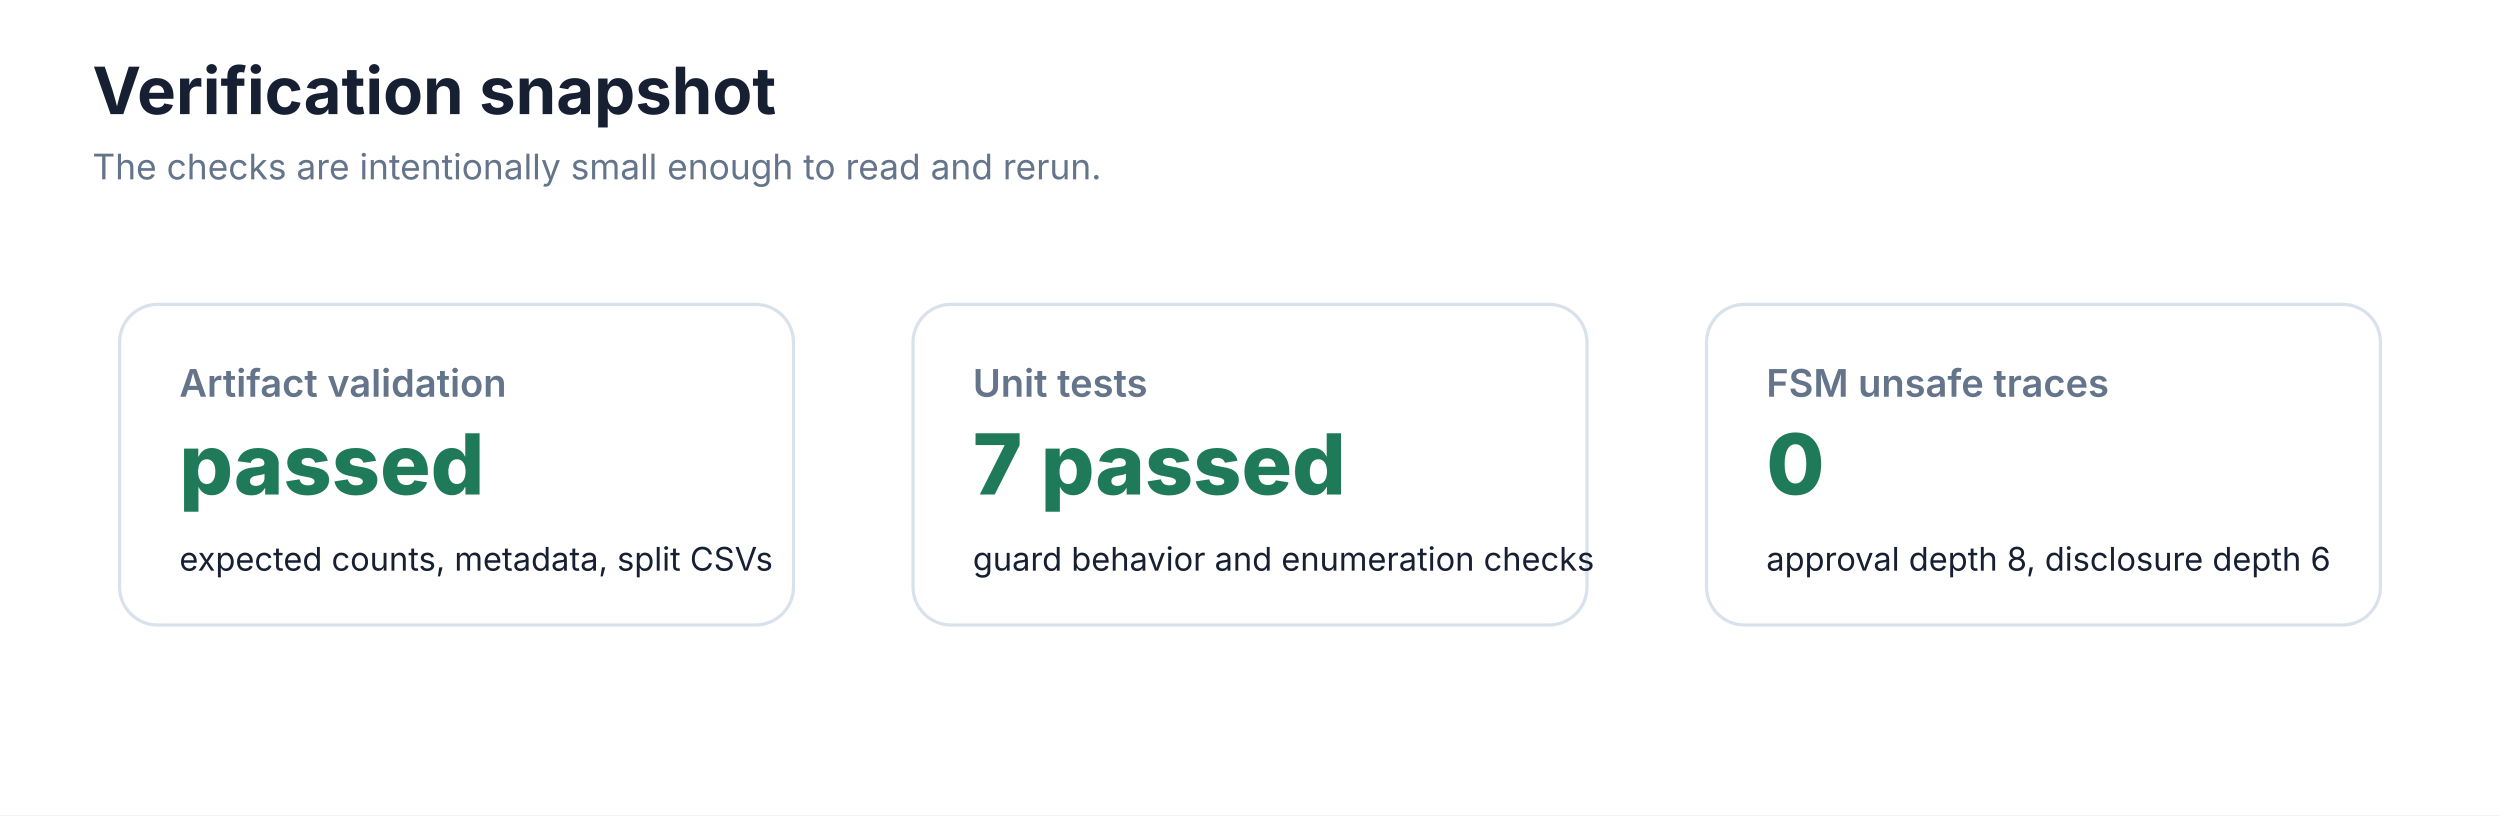
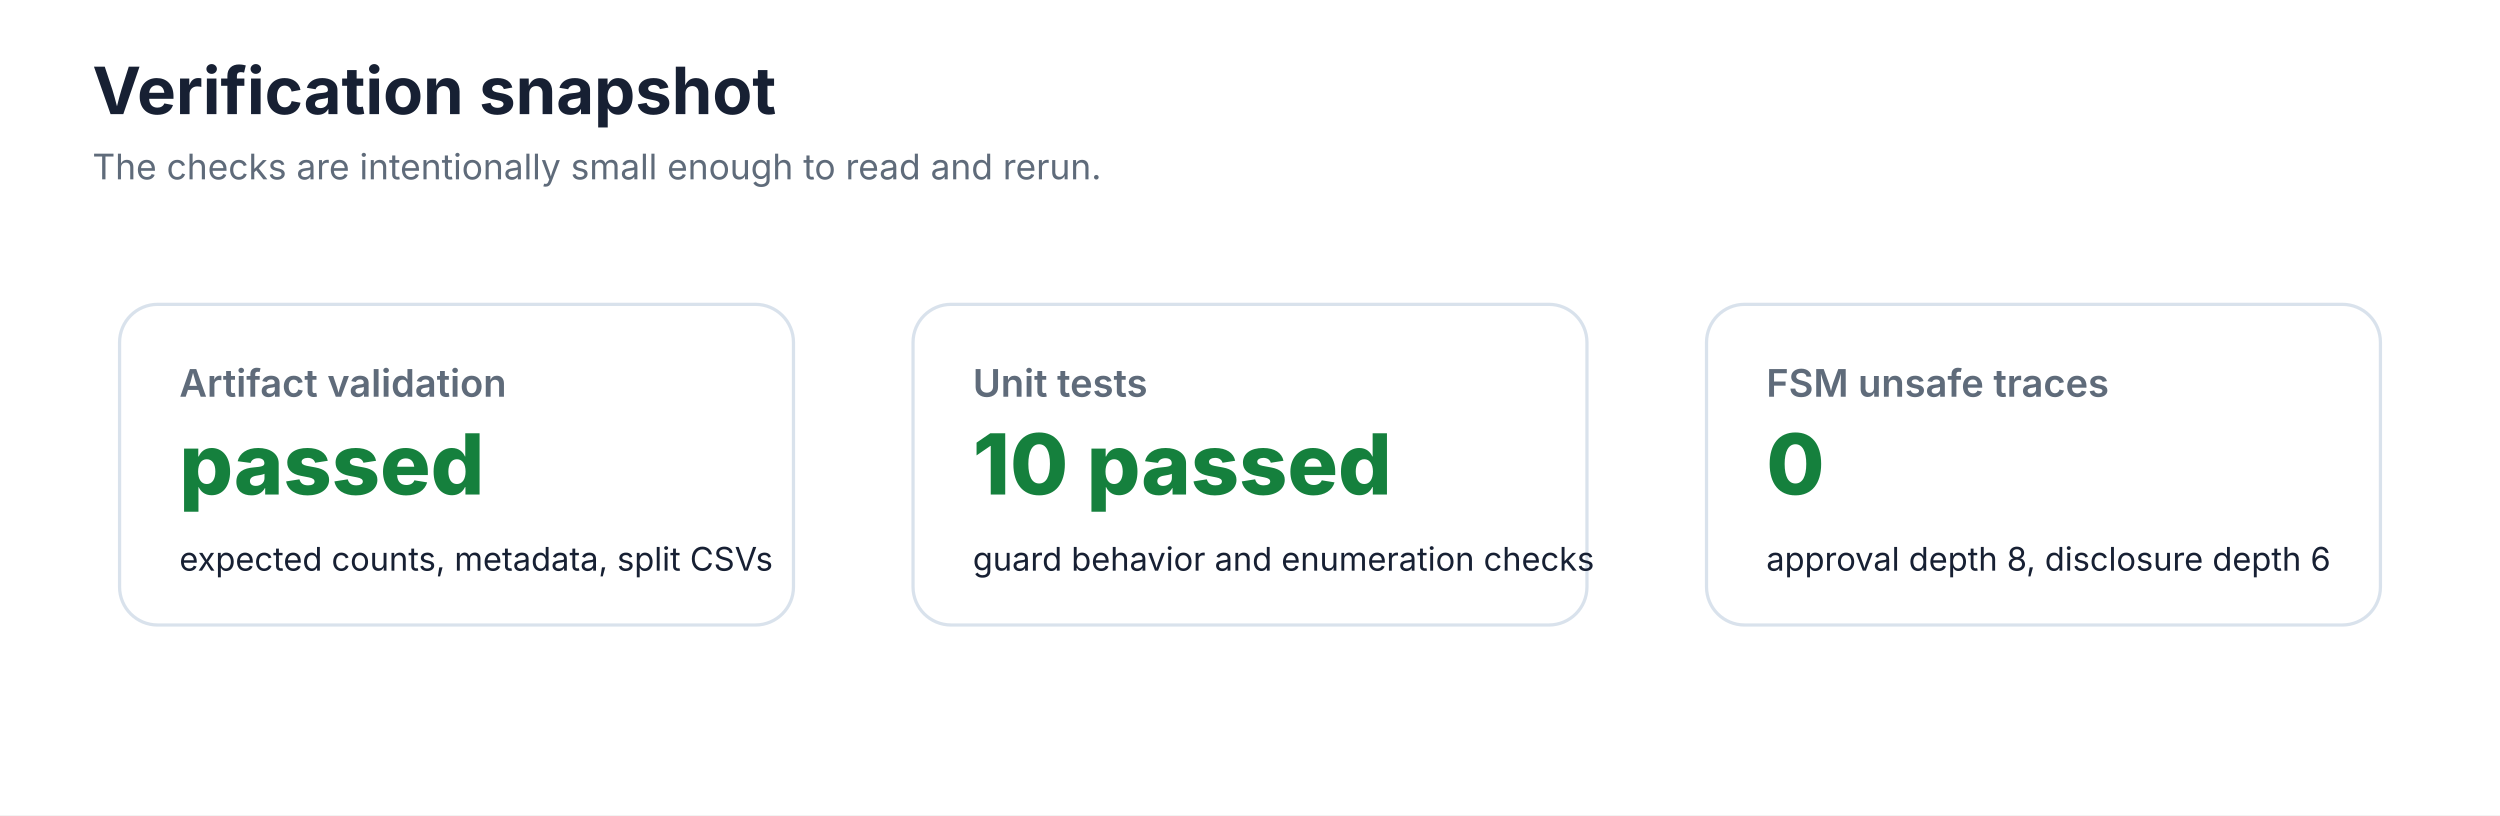
- <svg xmlns="http://www.w3.org/2000/svg" width="920" height="300" viewBox="0 0 920 300" role="img">
+ <svg xmlns="http://www.w3.org/2000/svg" width="920" height="300" viewBox="0 0 920 300" role="img" aria-labelledby="verification-snapshot-title">
  <rect width="920" height="300" fill="white" />
  <text x="34.0" y="42.0" font-family="Inter, Segoe UI, Arial, sans-serif" font-size="24" font-weight="700" fill="#172033" text-anchor="start">Verification snapshot</text>
-   <text x="34.0" y="66.0" font-family="Inter, Segoe UI, Arial, sans-serif" font-size="13" font-weight="400" fill="#64748b" text-anchor="start">The checks are intentionally small enough to read and rerun.</text>
+   <text x="34.0" y="66.0" font-family="Inter, Segoe UI, Arial, sans-serif" font-size="13" font-weight="400" fill="#5f6b7a" text-anchor="start">The checks are intentionally small enough to read and rerun.</text>
  <rect x="44.0" y="112.0" width="248.0" height="118.0" rx="14" fill="white" stroke="#d9e2ec" stroke-width="1.2" />
-   <text x="66.0" y="146.0" font-family="Inter, Segoe UI, Arial, sans-serif" font-size="14" font-weight="600" fill="#64748b" text-anchor="start">Artifact validation</text>
-   <text x="66.0" y="182.0" font-family="Inter, Segoe UI, Arial, sans-serif" font-size="31" font-weight="800" fill="#1f7a5a" text-anchor="start">passed</text>
+   <text x="66.0" y="146.0" font-family="Inter, Segoe UI, Arial, sans-serif" font-size="14" font-weight="600" fill="#5f6b7a" text-anchor="start">Artifact validation</text>
+   <text x="66.0" y="182.0" font-family="Inter, Segoe UI, Arial, sans-serif" font-size="31" font-weight="800" fill="#15803d" text-anchor="start">passed</text>
  <text x="66.0" y="210.0" font-family="Inter, Segoe UI, Arial, sans-serif" font-size="12" font-weight="400" fill="#172033" text-anchor="start">expected counts, metadata, split CSVs</text>
  <rect x="336.0" y="112.0" width="248.0" height="118.0" rx="14" fill="white" stroke="#d9e2ec" stroke-width="1.2" />
-   <text x="358.0" y="146.0" font-family="Inter, Segoe UI, Arial, sans-serif" font-size="14" font-weight="600" fill="#64748b" text-anchor="start">Unit tests</text>
-   <text x="358.0" y="182.0" font-family="Inter, Segoe UI, Arial, sans-serif" font-size="31" font-weight="800" fill="#1f7a5a" text-anchor="start">7 passed</text>
+   <text x="358.0" y="146.0" font-family="Inter, Segoe UI, Arial, sans-serif" font-size="14" font-weight="600" fill="#5f6b7a" text-anchor="start">Unit tests</text>
+   <text x="358.0" y="182.0" font-family="Inter, Segoe UI, Arial, sans-serif" font-size="31" font-weight="800" fill="#15803d" text-anchor="start">10 passed</text>
  <text x="358.0" y="210.0" font-family="Inter, Segoe UI, Arial, sans-serif" font-size="12" font-weight="400" fill="#172033" text-anchor="start">guard behavior and enumeration checks</text>
  <rect x="628.0" y="112.0" width="248.0" height="118.0" rx="14" fill="white" stroke="#d9e2ec" stroke-width="1.2" />
-   <text x="650.0" y="146.0" font-family="Inter, Segoe UI, Arial, sans-serif" font-size="14" font-weight="600" fill="#64748b" text-anchor="start">FSM unsafe traces</text>
-   <text x="650.0" y="182.0" font-family="Inter, Segoe UI, Arial, sans-serif" font-size="31" font-weight="800" fill="#1f7a5a" text-anchor="start">0</text>
+   <text x="650.0" y="146.0" font-family="Inter, Segoe UI, Arial, sans-serif" font-size="14" font-weight="600" fill="#5f6b7a" text-anchor="start">FSM unsafe traces</text>
+   <text x="650.0" y="182.0" font-family="Inter, Segoe UI, Arial, sans-serif" font-size="31" font-weight="800" fill="#15803d" text-anchor="start">0</text>
  <text x="650.0" y="210.0" font-family="Inter, Segoe UI, Arial, sans-serif" font-size="12" font-weight="400" fill="#172033" text-anchor="start">approval depth 8, disclosure depth 6</text>
</svg>
